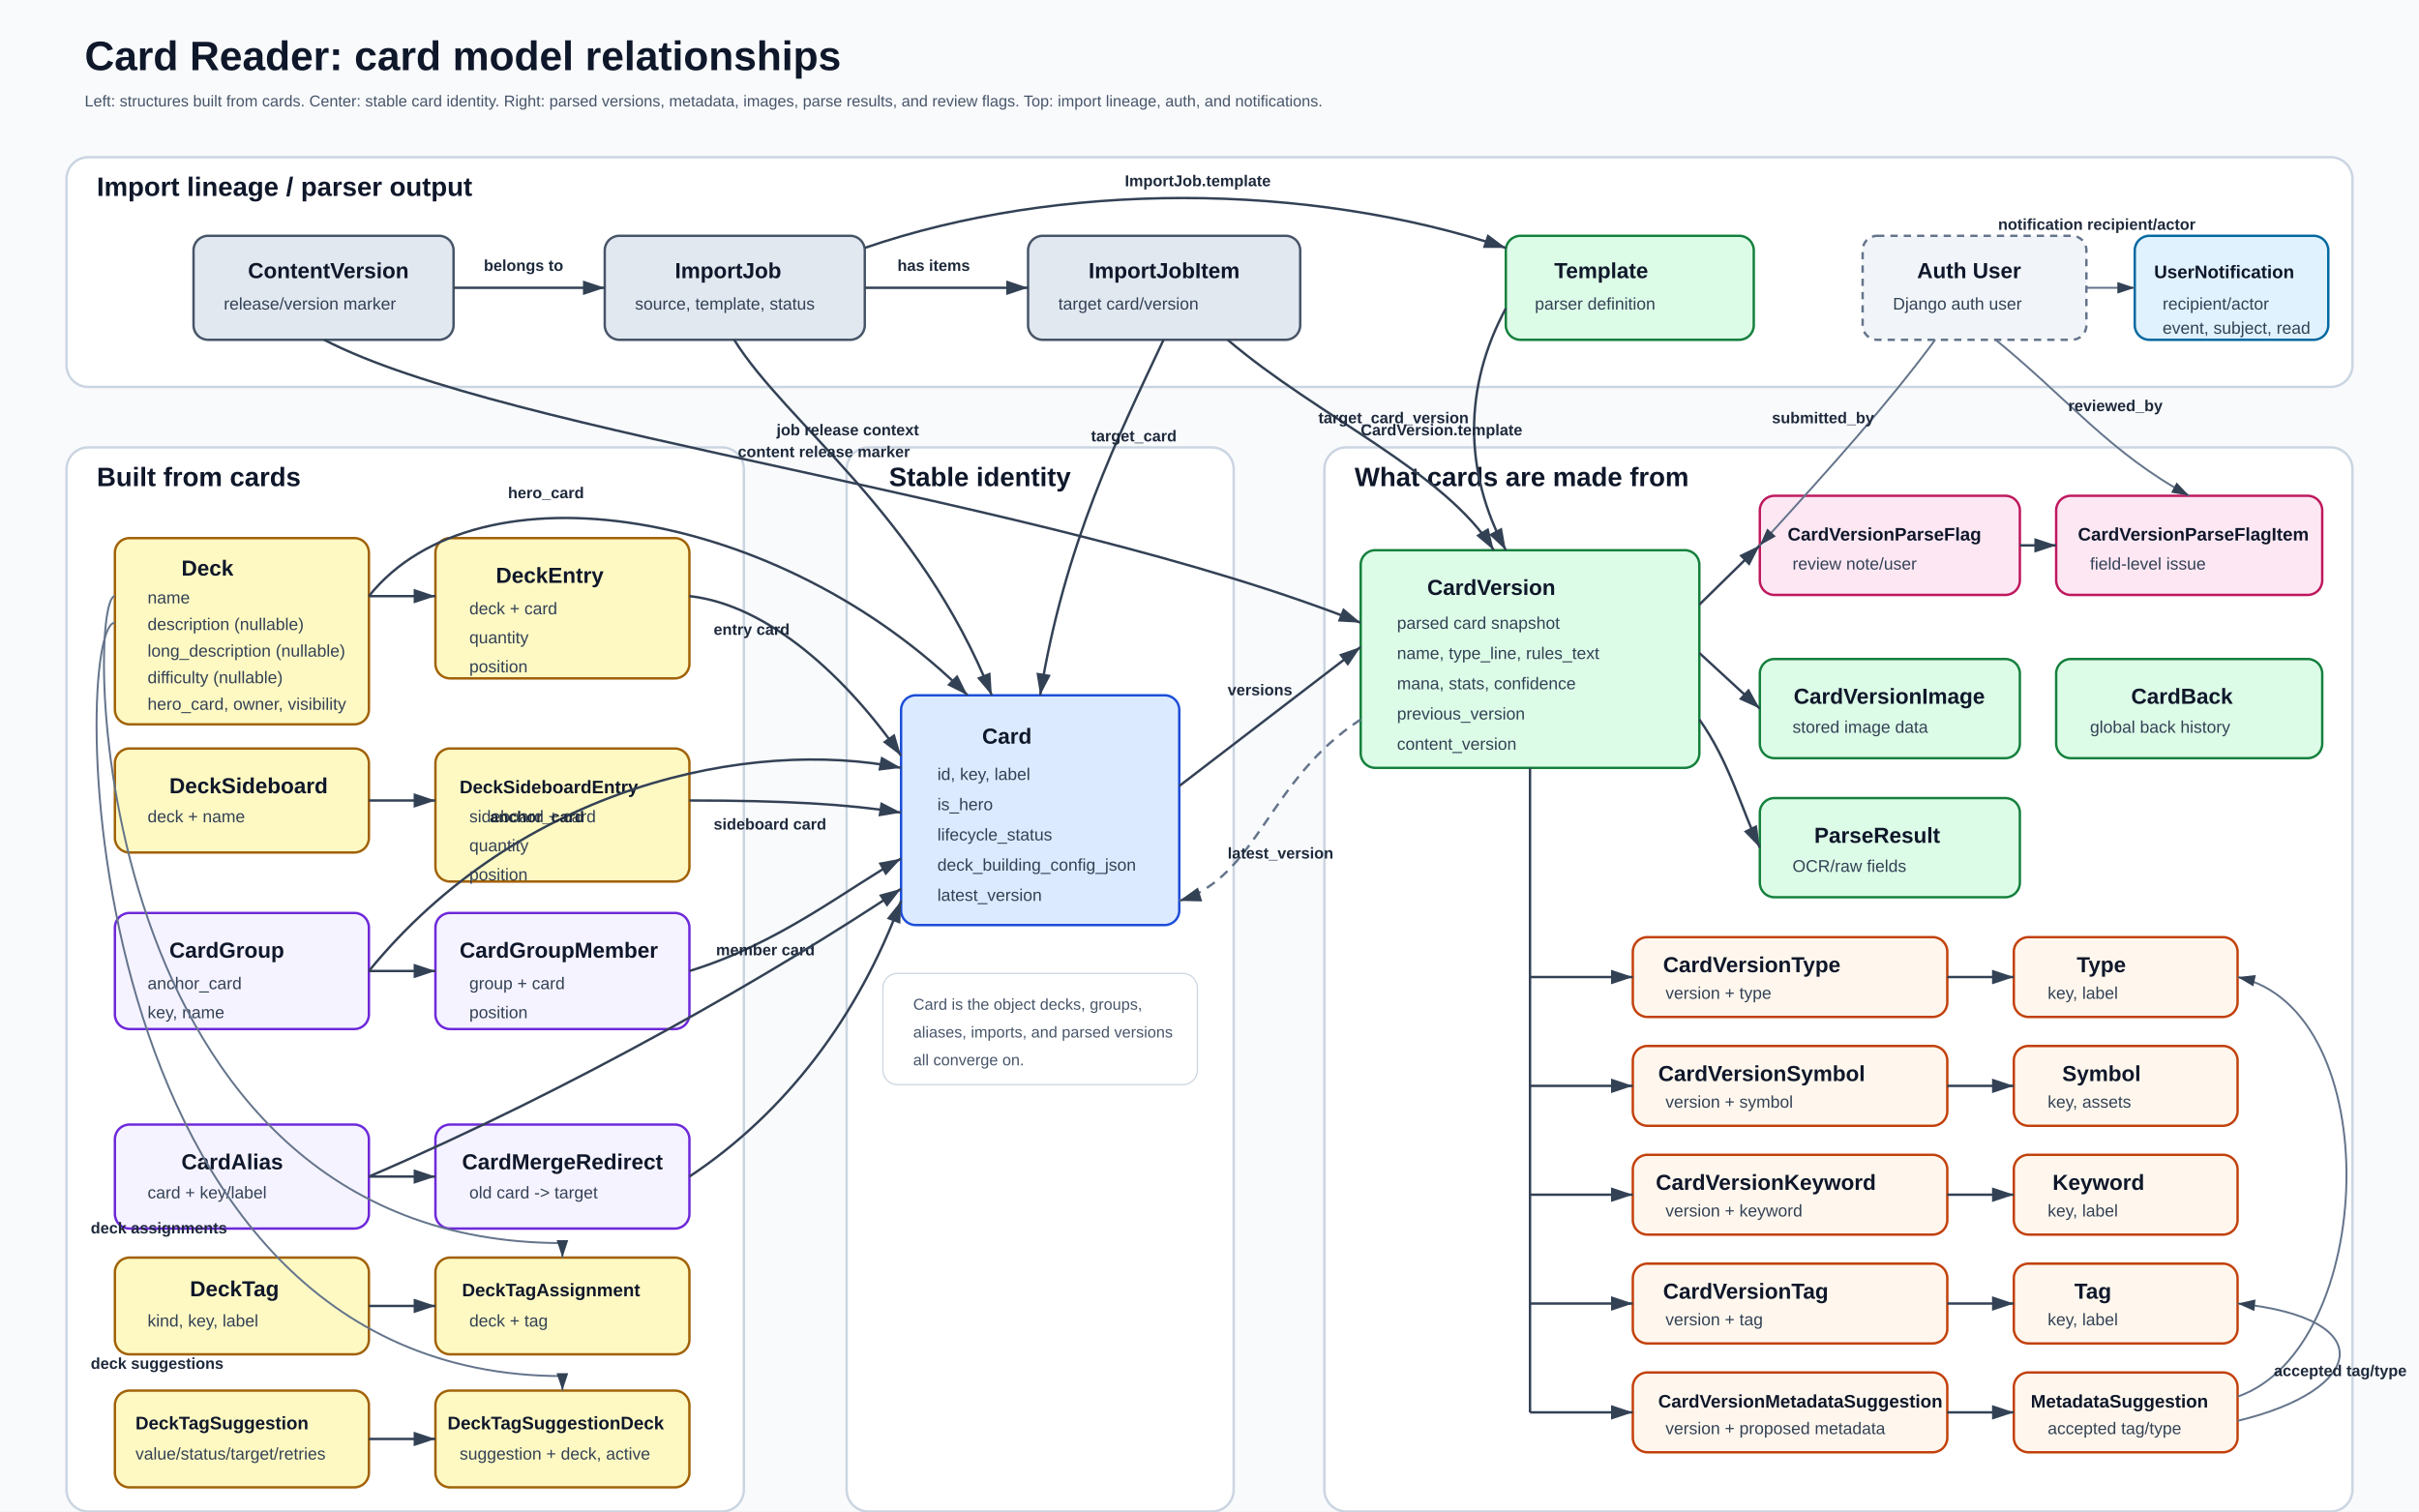
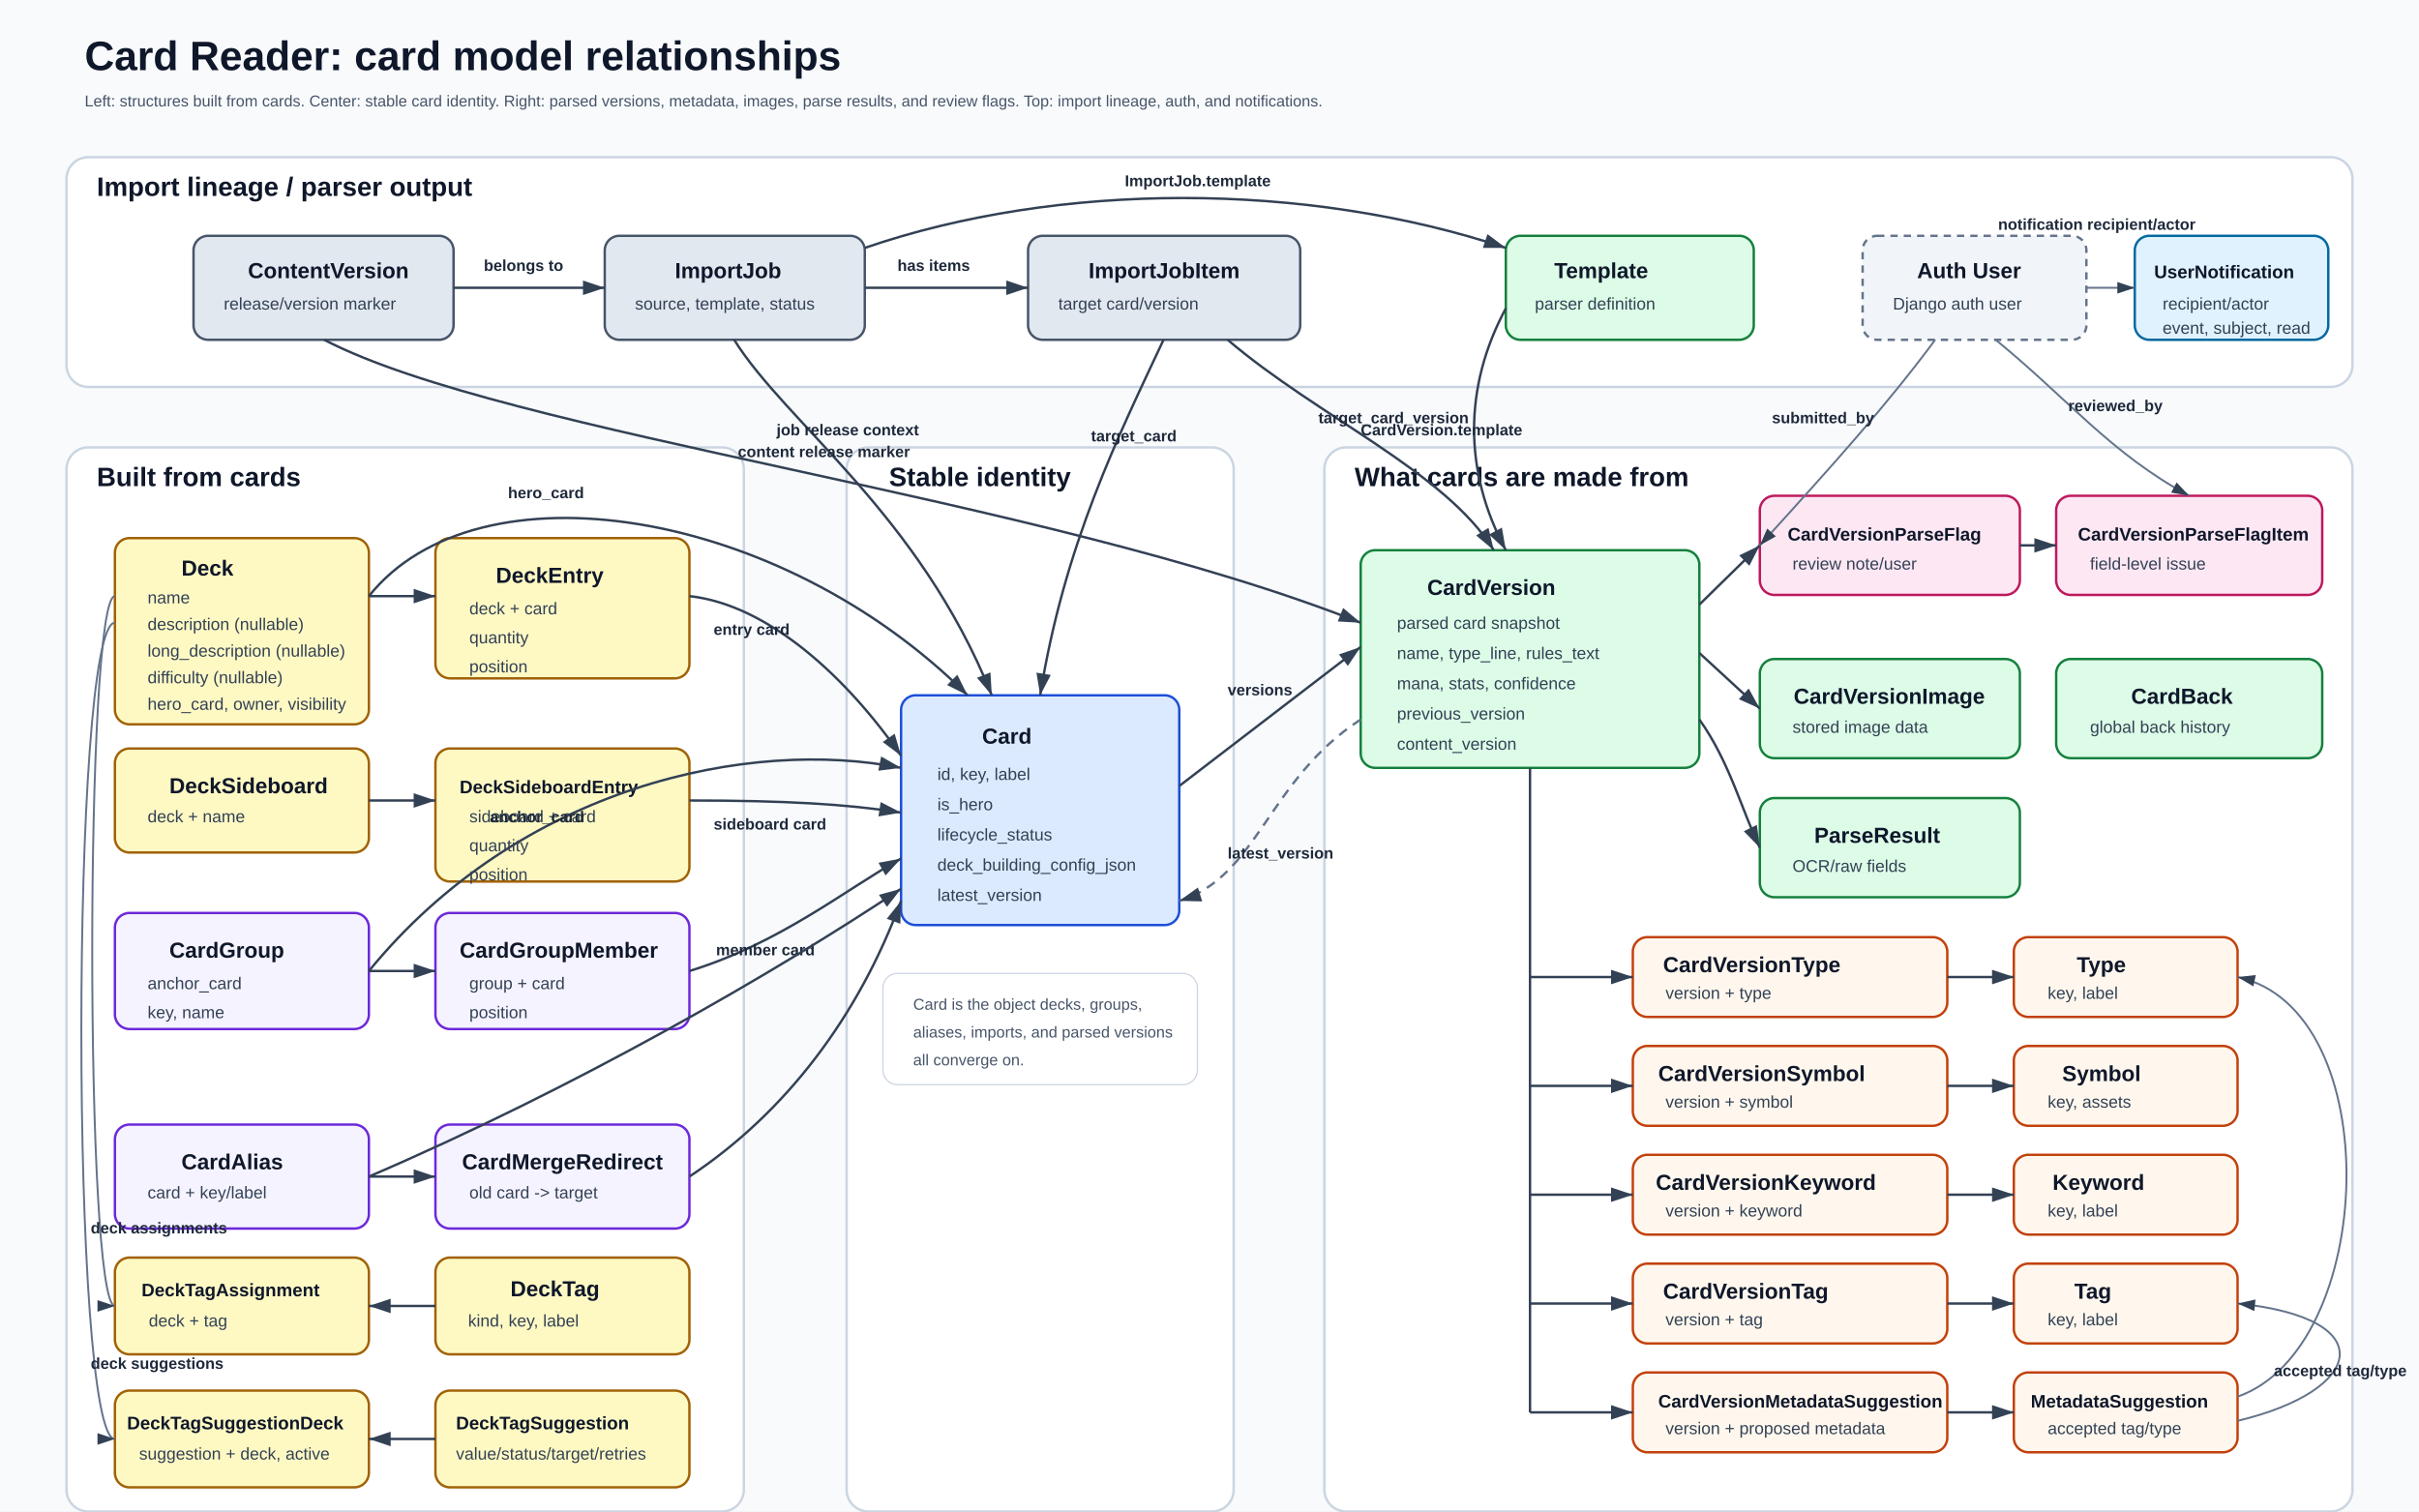
<svg xmlns="http://www.w3.org/2000/svg" width="2000" height="1250" viewBox="0 0 2000 1250" role="img" aria-labelledby="title desc">
  <defs>
    <marker id="arrow" markerWidth="10" markerHeight="10" refX="9" refY="3" orient="auto" markerUnits="strokeWidth">
      <path d="M0,0 L0,6 L9,3 z" fill="#334155" />
    </marker>
    <style>
      .bg { fill: #f8fafc; }
      .band { fill: #ffffff; stroke: #cbd5e1; stroke-width: 2; rx: 18; }
      .band-title { font: 700 22px Arial, sans-serif; fill: #0f172a; }
      .box { fill: #ffffff; stroke: #334155; stroke-width: 2; rx: 12; }
      .card { fill: #dbeafe; stroke: #1d4ed8; }
      .left { fill: #fef9c3; stroke: #a16207; }
      .group { fill: #f5f3ff; stroke: #6d28d9; }
      .version { fill: #dcfce7; stroke: #15803d; }
      .meta { fill: #fff7ed; stroke: #c2410c; }
      .review { fill: #fce7f3; stroke: #be185d; }
      .notify { fill: #e0f2fe; stroke: #0369a1; }
      .import { fill: #e2e8f0; stroke: #475569; }
      .external { fill: #f1f5f9; stroke: #64748b; stroke-dasharray: 6 5; }
      .title { font: 700 18px Arial, sans-serif; fill: #0f172a; }
      .title-small { font: 700 15px Arial, sans-serif; fill: #0f172a; }
      .field { font: 14px Arial, sans-serif; fill: #334155; }
      .small { font: 13px Arial, sans-serif; fill: #475569; }
      .label { font: 13px Arial, sans-serif; fill: #1e293b; font-weight: 700; }
      .bus { stroke: #334155; stroke-width: 2; fill: none; }
      .line { stroke: #334155; stroke-width: 2; fill: none; marker-end: url(#arrow); }
      .soft { stroke: #64748b; stroke-width: 2; fill: none; stroke-dasharray: 8 6; marker-end: url(#arrow); }
      .thin { stroke: #64748b; stroke-width: 1.6; fill: none; marker-end: url(#arrow); }
    </style>
  </defs>
  <rect class="bg" width="2000" height="1250" />
  <text x="70" y="58" style="font: 800 34px Arial, sans-serif; fill: #0f172a;">Card Reader: card model relationships</text>
  <text x="70" y="88" class="small">Left: structures built from cards. Center: stable card identity. Right: parsed versions, metadata, images, parse results, and review flags. Top: import lineage, auth, and notifications.</text>
  <rect class="band" x="55" y="130" width="1890" height="190" />
  <text class="band-title" x="80" y="162">Import lineage / parser output</text>
  <rect class="box import" x="160" y="195" width="215" height="86" />
  <text class="title" x="205" y="230">ContentVersion</text>
  <text class="field" x="185" y="256">release/version marker</text>
  <rect class="box import" x="500" y="195" width="215" height="86" />
  <text class="title" x="558" y="230">ImportJob</text>
  <text class="field" x="525" y="256">source, template, status</text>
  <rect class="box import" x="850" y="195" width="225" height="86" />
  <text class="title" x="900" y="230">ImportJobItem</text>
  <text class="field" x="875" y="256">target card/version</text>
  <rect class="box version" x="1245" y="195" width="205" height="86" />
  <text class="title" x="1285" y="230">Template</text>
  <text class="field" x="1269" y="256">parser definition</text>
  <rect class="box external" x="1540" y="195" width="185" height="86" />
  <text class="title" x="1585" y="230">Auth User</text>
  <text class="field" x="1565" y="256">Django auth user</text>
  <rect class="box notify" x="1765" y="195" width="160" height="86" />
  <text class="title-small" x="1781" y="230">UserNotification</text>
  <text class="field" x="1788" y="256">recipient/actor</text>
  <text class="field" x="1788" y="276">event, subject, read</text>
  <rect class="band" x="55" y="370" width="560" height="880" />
  <text class="band-title" x="80" y="402">Built from cards</text>
  <rect class="box left" x="95" y="445" width="210" height="154" />
  <text class="title" x="150" y="476">Deck</text>
  <text class="field" x="122" y="499">name</text>
  <text class="field" x="122" y="521">description (nullable)</text>
  <text class="field" x="122" y="543">long_description (nullable)</text>
  <text class="field" x="122" y="565">difficulty (nullable)</text>
  <text class="field" x="122" y="587">hero_card, owner, visibility</text>
  <rect class="box left" x="360" y="445" width="210" height="116" />
  <text class="title" x="410" y="482">DeckEntry</text>
  <text class="field" x="388" y="508">deck + card</text>
  <text class="field" x="388" y="532">quantity</text>
  <text class="field" x="388" y="556">position</text>
  <rect class="box left" x="95" y="619" width="210" height="86" />
  <text class="title" x="140" y="656">DeckSideboard</text>
  <text class="field" x="122" y="680">deck + name</text>
  <rect class="box left" x="360" y="619" width="210" height="110" />
  <text class="title-small" x="380" y="656">DeckSideboardEntry</text>
  <text class="field" x="388" y="680">sideboard + card</text>
  <text class="field" x="388" y="704">quantity</text>
  <text class="field" x="388" y="728">position</text>
  <rect class="box group" x="95" y="755" width="210" height="96" />
  <text class="title" x="140" y="792">CardGroup</text>
  <text class="field" x="122" y="818">anchor_card</text>
  <text class="field" x="122" y="842">key, name</text>
  <rect class="box group" x="360" y="755" width="210" height="96" />
  <text class="title" x="380" y="792">CardGroupMember</text>
  <text class="field" x="388" y="818">group + card</text>
  <text class="field" x="388" y="842">position</text>
  <rect class="box group" x="95" y="930" width="210" height="86" />
  <text class="title" x="150" y="967">CardAlias</text>
  <text class="field" x="122" y="991">card + key/label</text>
  <rect class="box group" x="360" y="930" width="210" height="86" />
  <text class="title" x="382" y="967">CardMergeRedirect</text>
  <text class="field" x="388" y="991">old card -&gt; target</text>
  <rect class="box left" x="95" y="1040" width="210" height="80" />
-   <text class="title" x="157" y="1072">DeckTag</text>
-   <text class="field" x="122" y="1097">kind, key, label</text>
+   <text class="title-small" x="117" y="1072">DeckTagAssignment</text>
+   <text class="field" x="123" y="1097">deck + tag</text>
  <rect class="box left" x="360" y="1040" width="210" height="80" />
-   <text class="title-small" x="382" y="1072">DeckTagAssignment</text>
-   <text class="field" x="388" y="1097">deck + tag</text>
+   <text class="title" x="422" y="1072">DeckTag</text>
+   <text class="field" x="387" y="1097">kind, key, label</text>
  <rect class="box left" x="95" y="1150" width="210" height="80" />
-   <text class="title-small" x="112" y="1182">DeckTagSuggestion</text>
-   <text class="field" x="112" y="1207">value/status/target/retries</text>
+   <text class="title-small" x="105" y="1182">DeckTagSuggestionDeck</text>
+   <text class="field" x="115" y="1207">suggestion + deck, active</text>
  <rect class="box left" x="360" y="1150" width="210" height="80" />
-   <text class="title-small" x="370" y="1182">DeckTagSuggestionDeck</text>
-   <text class="field" x="380" y="1207">suggestion + deck, active</text>
+   <text class="title-small" x="377" y="1182">DeckTagSuggestion</text>
+   <text class="field" x="377" y="1207">value/status/target/retries</text>
  <rect class="band" x="700" y="370" width="320" height="880" />
  <text class="band-title" x="735" y="402">Stable identity</text>
  <rect class="box card" x="745" y="575" width="230" height="190" />
  <text class="title" x="812" y="615">Card</text>
  <text class="field" x="775" y="645">id, key, label</text>
  <text class="field" x="775" y="670">is_hero</text>
  <text class="field" x="775" y="695">lifecycle_status</text>
  <text class="field" x="775" y="720">deck_building_config_json</text>
  <text class="field" x="775" y="745">latest_version</text>
  <rect x="730" y="805" width="260" height="92" fill="#ffffff" stroke="#cbd5e1" rx="12" />
  <text x="755" y="835" class="small">Card is the object decks, groups,</text>
  <text x="755" y="858" class="small">aliases, imports, and parsed versions</text>
  <text x="755" y="881" class="small">all converge on.</text>
  <rect class="band" x="1095" y="370" width="850" height="880" />
  <text class="band-title" x="1120" y="402">What cards are made from</text>
  <rect class="box version" x="1125" y="455" width="280" height="180" />
  <text class="title" x="1180" y="492">CardVersion</text>
  <text class="field" x="1155" y="520">parsed card snapshot</text>
  <text class="field" x="1155" y="545">name, type_line, rules_text</text>
  <text class="field" x="1155" y="570">mana, stats, confidence</text>
  <text class="field" x="1155" y="595">previous_version</text>
  <text class="field" x="1155" y="620">content_version</text>
  <rect class="box review" x="1455" y="410" width="215" height="82" />
  <text class="title-small" x="1478" y="447">CardVersionParseFlag</text>
  <text class="field" x="1482" y="471">review note/user</text>
  <rect class="box review" x="1700" y="410" width="220" height="82" />
  <text class="title-small" x="1718" y="447">CardVersionParseFlagItem</text>
  <text class="field" x="1728" y="471">field-level issue</text>
  <rect class="box version" x="1455" y="545" width="215" height="82" />
  <text class="title" x="1483" y="582">CardVersionImage</text>
  <text class="field" x="1482" y="606">stored image data</text>
  <rect class="box version" x="1700" y="545" width="220" height="82" />
  <text class="title" x="1762" y="582">CardBack</text>
  <text class="field" x="1728" y="606">global back history</text>
  <rect class="box version" x="1455" y="660" width="215" height="82" />
  <text class="title" x="1500" y="697">ParseResult</text>
  <text class="field" x="1482" y="721">OCR/raw fields</text>
  <rect class="box meta" x="1350" y="775" width="260" height="66" />
  <text class="title" x="1375" y="804">CardVersionType</text>
  <text class="field" x="1377" y="826">version + type</text>
  <rect class="box meta" x="1350" y="865" width="260" height="66" />
  <text class="title" x="1371" y="894">CardVersionSymbol</text>
  <text class="field" x="1377" y="916">version + symbol</text>
  <rect class="box meta" x="1350" y="955" width="260" height="66" />
  <text class="title" x="1369" y="984">CardVersionKeyword</text>
  <text class="field" x="1377" y="1006">version + keyword</text>
  <rect class="box meta" x="1350" y="1045" width="260" height="66" />
  <text class="title" x="1375" y="1074">CardVersionTag</text>
  <text class="field" x="1377" y="1096">version + tag</text>
  <rect class="box meta" x="1350" y="1135" width="260" height="66" />
  <text class="title-small" x="1371" y="1164">CardVersionMetadataSuggestion</text>
  <text class="field" x="1377" y="1186">version + proposed metadata</text>
  <rect class="box meta" x="1665" y="775" width="185" height="66" />
  <text class="title" x="1717" y="804">Type</text>
  <text class="field" x="1693" y="826">key, label</text>
  <rect class="box meta" x="1665" y="865" width="185" height="66" />
  <text class="title" x="1705" y="894">Symbol</text>
  <text class="field" x="1693" y="916">key, assets</text>
  <rect class="box meta" x="1665" y="955" width="185" height="66" />
  <text class="title" x="1697" y="984">Keyword</text>
  <text class="field" x="1693" y="1006">key, label</text>
  <rect class="box meta" x="1665" y="1045" width="185" height="66" />
  <text class="title" x="1715" y="1074">Tag</text>
  <text class="field" x="1693" y="1096">key, label</text>
  <rect class="box meta" x="1665" y="1135" width="185" height="66" />
  <text class="title-small" x="1679" y="1164">MetadataSuggestion</text>
  <text class="field" x="1693" y="1186">accepted tag/type</text>
  <path class="line" d="M375 238 L500 238" />
  <text class="label" x="400" y="224">belongs to</text>
  <path class="line" d="M715 238 L850 238" />
  <text class="label" x="742" y="224">has items</text>
  <path class="line" d="M715 205 C875 150, 1080 150, 1245 205" />
  <text class="label" x="930" y="154">ImportJob.template</text>
  <path class="line" d="M607 281 C650 350, 760 425, 820 575" />
  <text class="label" x="642" y="360">job release context</text>
  <path class="line" d="M962 281 C925 360, 880 450, 860 575" />
  <text class="label" x="902" y="365">target_card</text>
  <path class="line" d="M1015 281 C1090 345, 1195 390, 1235 455" />
  <text class="label" x="1090" y="350">target_card_version</text>
  <path class="line" d="M268 281 C420 360, 860 410, 1125 515" />
  <text class="label" x="610" y="378">content release marker</text>
  <path class="line" d="M1245 255 C1210 320, 1210 390, 1245 455" />
  <text class="label" x="1125" y="360">CardVersion.template</text>
  <path class="thin" d="M1725 238 L1765 238" />
  <text class="label" x="1652" y="190">notification recipient/actor</text>
  <path class="line" d="M305 493 L360 493" />
  <path class="line" d="M305 662 L360 662" />
  <path class="line" d="M305 803 L360 803" />
  <path class="line" d="M305 973 L360 973" />
-   <path class="line" d="M305 1080 L360 1080" />
-   <path class="line" d="M305 1190 L360 1190" />
-   <path class="thin" d="M95 493 C70 493, 70 1028, 465 1028 L465 1040" />
+   <path class="line" d="M360 1080 L305 1080" />
+   <path class="line" d="M360 1190 L305 1190" />
+   <path class="thin" d="M95 493 C70 493, 70 1080, 95 1080" />
  <text class="label" x="75" y="1020">deck assignments</text>
-   <path class="thin" d="M95 515 C58 515, 58 1138, 465 1138 L465 1150" />
+   <path class="thin" d="M95 515 C58 515, 58 1190, 95 1190" />
  <text class="label" x="75" y="1132">deck suggestions</text>
  <path class="line" d="M570 493 C635 500, 700 560, 745 625" />
  <text class="label" x="590" y="525">entry card</text>
  <path class="line" d="M570 662 C650 662, 700 665, 745 672" />
  <text class="label" x="590" y="686">sideboard card</text>
  <path class="line" d="M570 803 C645 780, 700 735, 745 710" />
  <text class="label" x="592" y="790">member card</text>
  <path class="line" d="M305 493 C395 380, 645 420, 800 575" />
  <text class="label" x="420" y="412">hero_card</text>
  <path class="line" d="M305 803 C430 650, 620 610, 745 635" />
  <text class="label" x="405" y="680">anchor_card</text>
  <path class="line" d="M305 973 C475 900, 640 805, 745 735" />
  <path class="line" d="M570 973 C650 920, 710 840, 745 745" />
  <path class="line" d="M975 650 L1125 535" />
  <text class="label" x="1015" y="575">versions</text>
  <path class="soft" d="M1125 595 C1048 645, 1040 725, 975 745" />
  <text class="label" x="1015" y="710">latest_version</text>
  <path class="line" d="M1405 500 L1455 451" />
  <path class="line" d="M1405 540 L1455 586" />
  <path class="line" d="M1405 595 C1430 630, 1440 670, 1455 701" />
  <path class="line" d="M1670 451 L1700 451" />
  <path class="bus" d="M1265 635 L1265 1168" />
  <path class="line" d="M1265 808 L1350 808" />
  <path class="line" d="M1265 898 L1350 898" />
  <path class="line" d="M1265 988 L1350 988" />
  <path class="line" d="M1265 1078 L1350 1078" />
  <path class="line" d="M1265 1168 L1350 1168" />
  <path class="line" d="M1610 808 L1665 808" />
  <path class="line" d="M1610 898 L1665 898" />
  <path class="line" d="M1610 988 L1665 988" />
  <path class="line" d="M1610 1078 L1665 1078" />
  <path class="line" d="M1610 1168 L1665 1168" />
  <path class="thin" d="M1850 1155 C1965 1115, 1975 835, 1850 808" />
  <path class="thin" d="M1850 1175 C1955 1150, 1970 1090, 1850 1078" />
  <text class="label" x="1880" y="1138">accepted tag/type</text>
  <path class="thin" d="M1600 281 C1560 335, 1515 385, 1455 451" />
  <text class="label" x="1465" y="350">submitted_by</text>
  <path class="thin" d="M1650 281 C1710 330, 1745 375, 1810 410" />
  <text class="label" x="1710" y="340">reviewed_by</text>
</svg>
